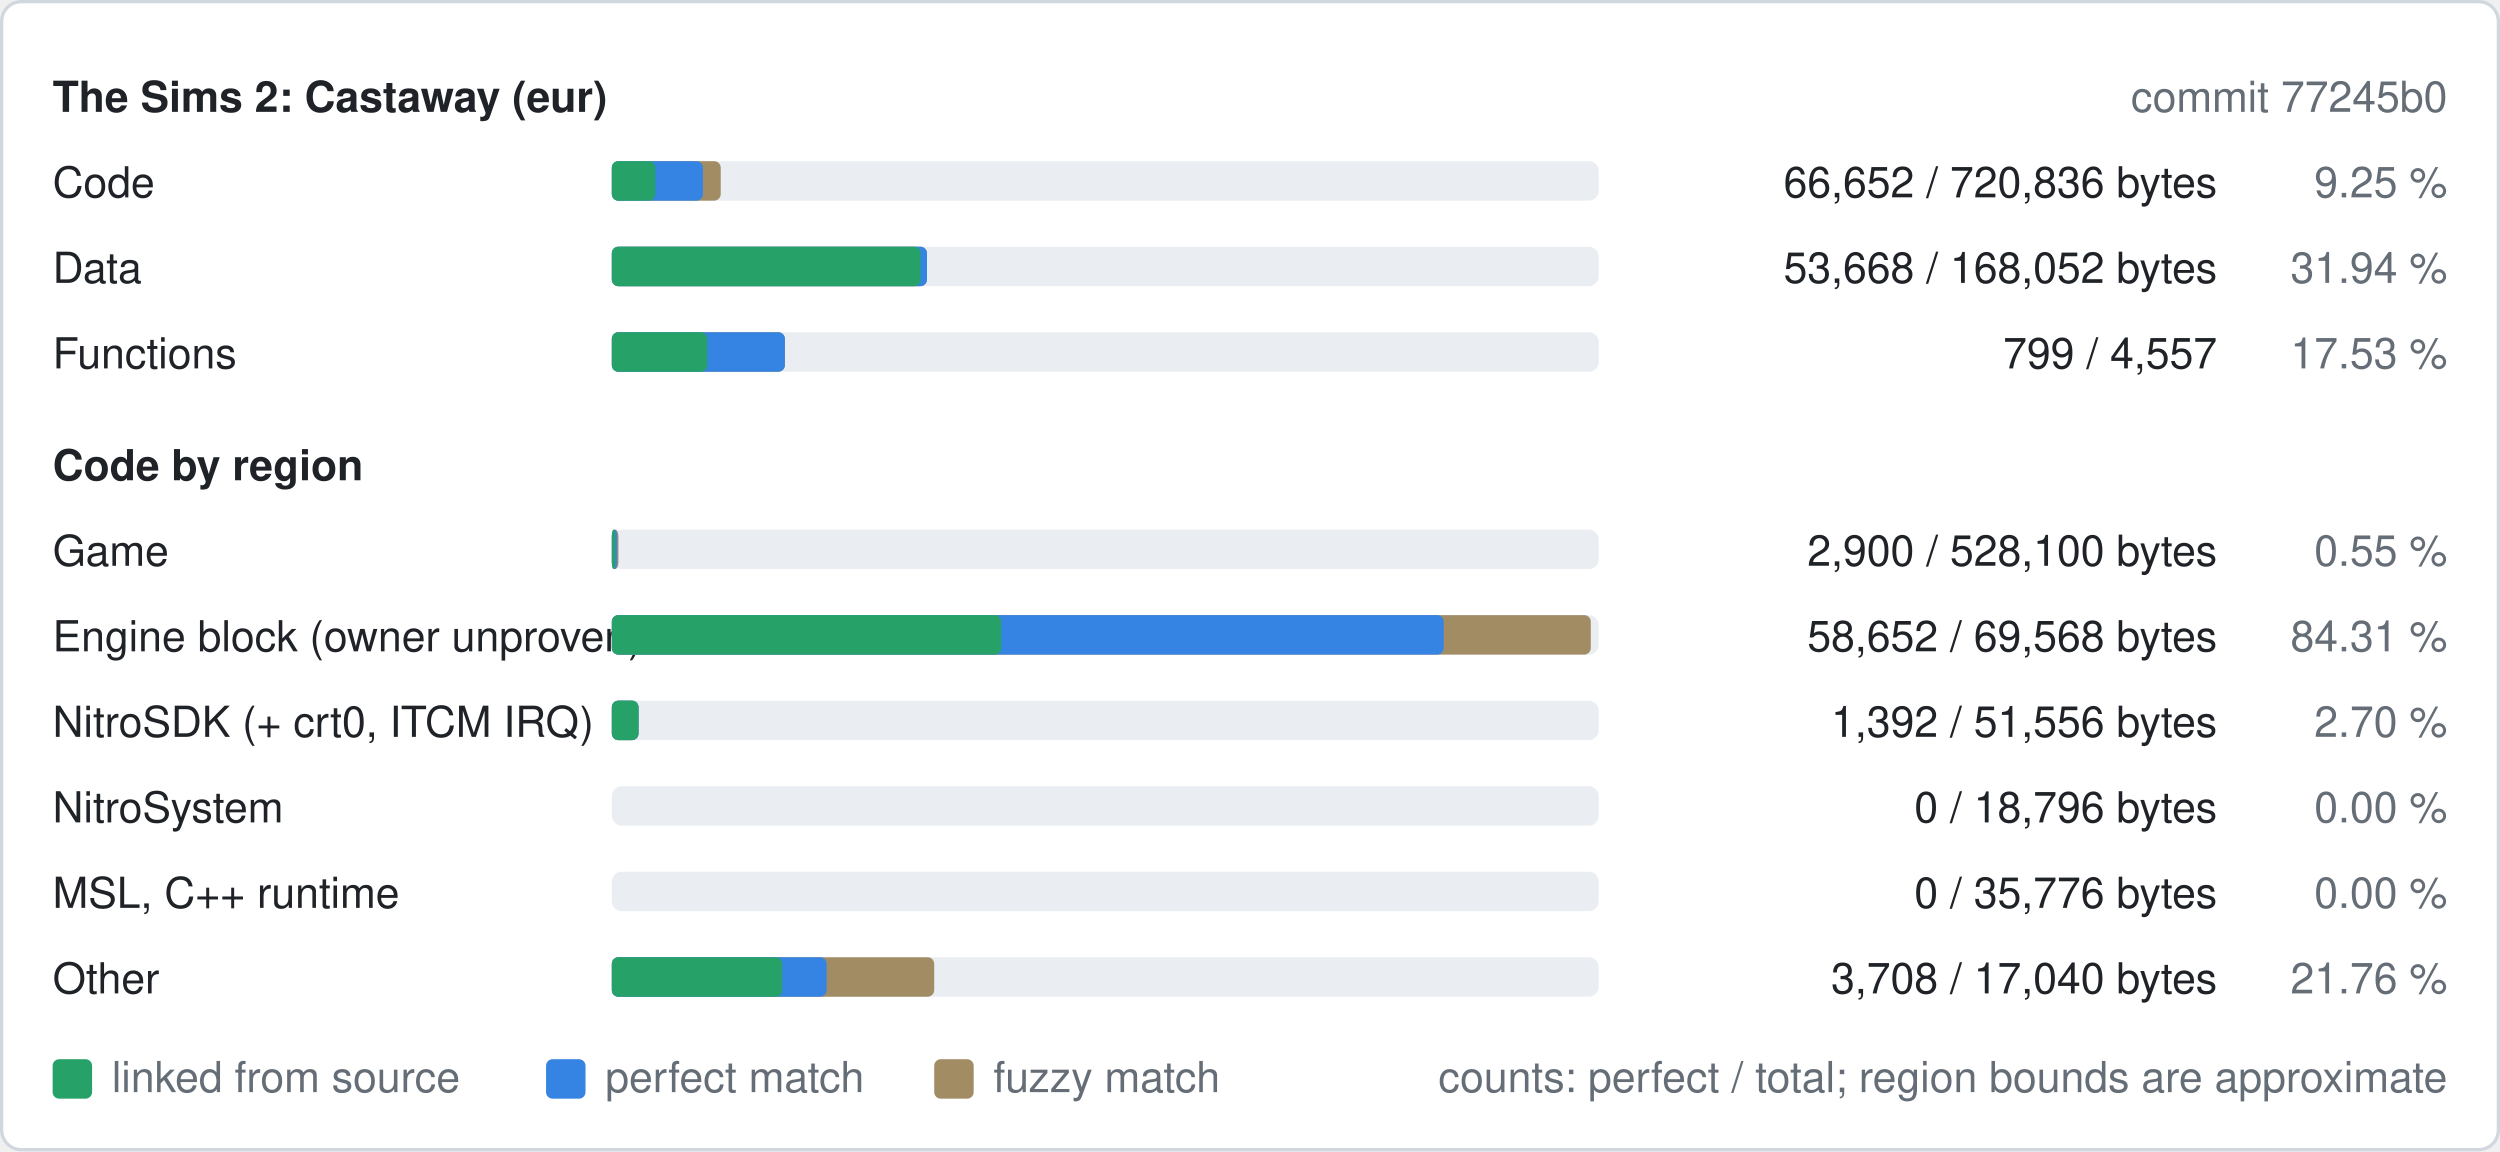
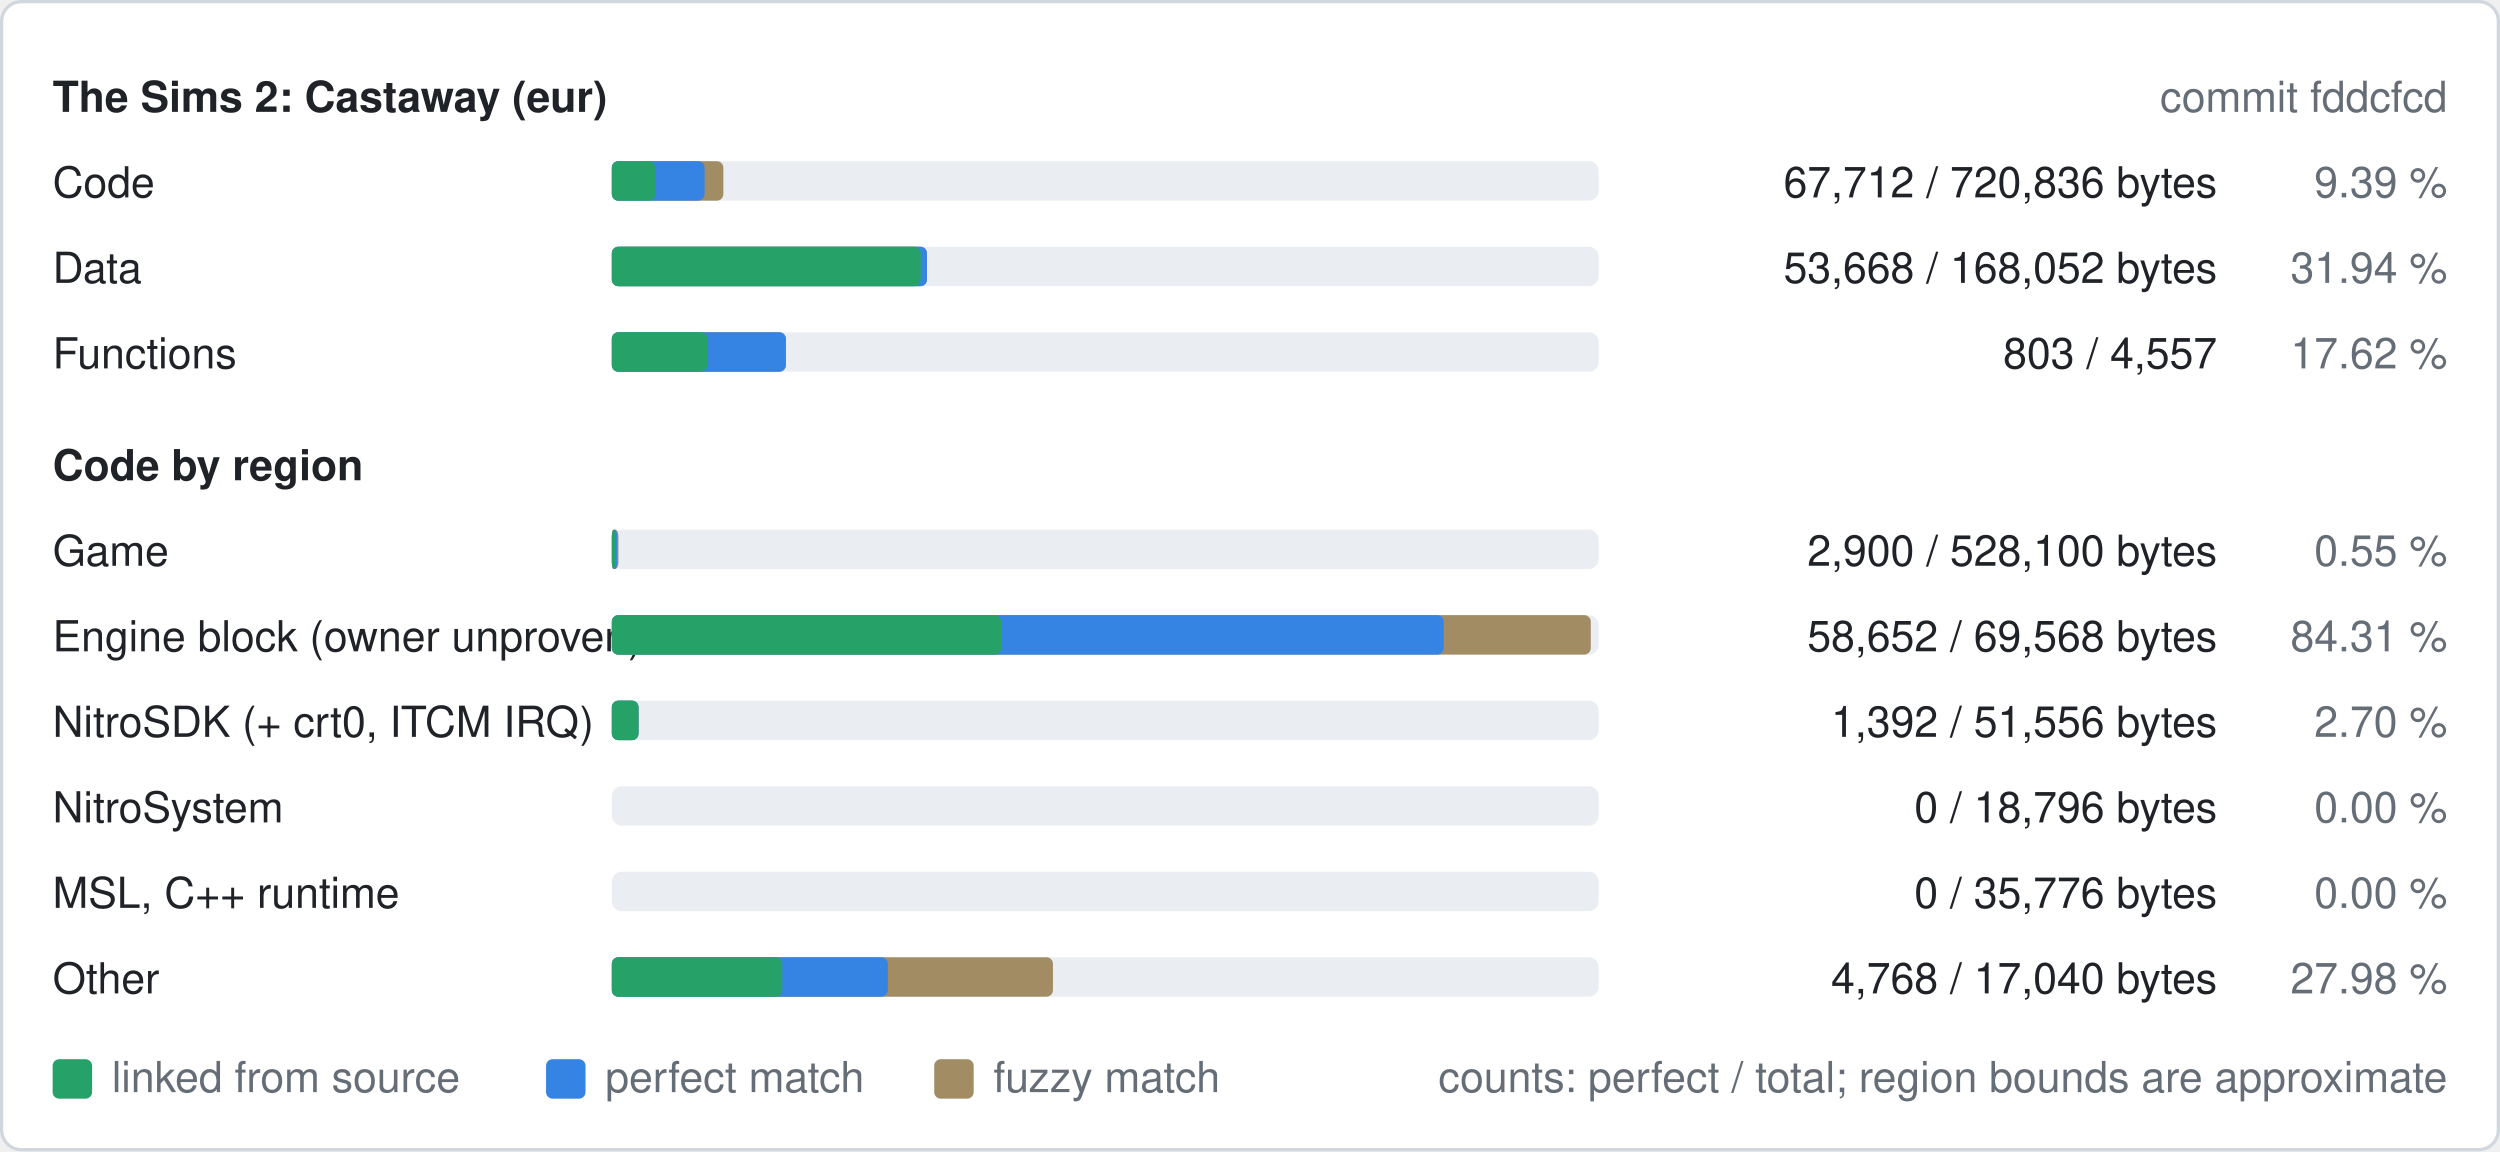
<svg xmlns="http://www.w3.org/2000/svg" width="760" height="350" viewBox="0 0 760 350" role="img" aria-label="Decompilation progress of eur">
  <style>
text{font-family:-apple-system,BlinkMacSystemFont,"Segoe UI",Helvetica,Arial,sans-serif;font-size:13px}
.b{font-weight:600}
.bg{fill:#ffffff;stroke:#d0d7de}.t{fill:#1f2328}.m{fill:#656d76}.track{fill:#eaeef2}.fuzzy{fill:#a28c64}.perfect{fill:#3584e4}.linked{fill:#26a269}
@media (prefers-color-scheme: dark){.bg{fill:#0d1117;stroke:#30363d}.t{fill:#e6edf3}.m{fill:#8d96a0}.track{fill:#21262d}.fuzzy{fill:#a28c64}.perfect{fill:#3584e4}.linked{fill:#2ec27e}}
</style>
  <rect class="bg" x="0.5" y="0.5" width="759" height="349" rx="6" />
  <text class="t b" x="16" y="34">The Sims 2: Castaway (eur)</text>
-   <text class="m" x="744" y="34" text-anchor="end">commit 77245b0</text>
+   <text class="m" x="744" y="34" text-anchor="end">commit fddcfcd</text>
  <text class="t" x="16" y="60">Code</text>
  <rect class="track" x="186" y="49" width="300" height="12" rx="3" />
-   <rect class="fuzzy" x="186" y="49" width="33.1" height="12" rx="2" />
-   <rect class="perfect" x="186" y="49" width="27.7" height="12" rx="2" />
+   <rect class="fuzzy" x="186" y="49" width="33.9" height="12" rx="2" />
+   <rect class="perfect" x="186" y="49" width="28.2" height="12" rx="2" />
  <rect class="linked" x="186" y="49" width="13.2" height="12" rx="2" />
-   <text class="t" x="674" y="60" text-anchor="end">66,652 / 720,836 bytes</text>
-   <text class="m" x="744" y="60" text-anchor="end">9.25 %</text>
+   <text class="t" x="674" y="60" text-anchor="end">67,712 / 720,836 bytes</text>
+   <text class="m" x="744" y="60" text-anchor="end">9.39 %</text>
  <text class="t" x="16" y="86">Data</text>
  <rect class="track" x="186" y="75" width="300" height="12" rx="3" />
  <rect class="fuzzy" x="186" y="75" width="95.8" height="12" rx="2" />
  <rect class="perfect" x="186" y="75" width="95.8" height="12" rx="2" />
  <rect class="linked" x="186" y="75" width="93.9" height="12" rx="2" />
  <text class="t" x="674" y="86" text-anchor="end">53,668 / 168,052 bytes</text>
  <text class="m" x="744" y="86" text-anchor="end">31.94 %</text>
  <text class="t" x="16" y="112">Functions</text>
  <rect class="track" x="186" y="101" width="300" height="12" rx="3" />
-   <rect class="fuzzy" x="186" y="101" width="52.6" height="12" rx="2" />
-   <rect class="perfect" x="186" y="101" width="52.6" height="12" rx="2" />
+   <rect class="fuzzy" x="186" y="101" width="52.9" height="12" rx="2" />
+   <rect class="perfect" x="186" y="101" width="52.9" height="12" rx="2" />
  <rect class="linked" x="186" y="101" width="29.0" height="12" rx="2" />
-   <text class="t" x="674" y="112" text-anchor="end">799 / 4,557</text>
-   <text class="m" x="744" y="112" text-anchor="end">17.53 %</text>
+   <text class="t" x="674" y="112" text-anchor="end">803 / 4,557</text>
+   <text class="m" x="744" y="112" text-anchor="end">17.62 %</text>
  <text class="t b" x="16" y="146">Code by region</text>
  <text class="t" x="16" y="172">Game</text>
  <rect class="track" x="186" y="161" width="300" height="12" rx="3" />
  <rect class="fuzzy" x="186" y="161" width="2.0" height="12" rx="2" />
  <rect class="perfect" x="186" y="161" width="1.6" height="12" rx="2" />
  <rect class="linked" x="186" y="161" width="1.0" height="12" rx="2" />
  <text class="t" x="674" y="172" text-anchor="end">2,900 / 528,100 bytes</text>
  <text class="m" x="744" y="172" text-anchor="end">0.55 %</text>
  <text class="t" x="16" y="198">Engine block (owner unproven)</text>
  <rect class="track" x="186" y="187" width="300" height="12" rx="3" />
  <rect class="fuzzy" x="186" y="187" width="297.6" height="12" rx="2" />
  <rect class="perfect" x="186" y="187" width="252.9" height="12" rx="2" />
  <rect class="linked" x="186" y="187" width="118.4" height="12" rx="2" />
  <text class="t" x="674" y="198" text-anchor="end">58,652 / 69,568 bytes</text>
  <text class="m" x="744" y="198" text-anchor="end">84.31 %</text>
  <text class="t" x="16" y="224">NitroSDK (+ crt0, ITCM IRQ)</text>
  <rect class="track" x="186" y="213" width="300" height="12" rx="3" />
  <rect class="fuzzy" x="186" y="213" width="8.1" height="12" rx="2" />
  <rect class="perfect" x="186" y="213" width="8.1" height="12" rx="2" />
  <rect class="linked" x="186" y="213" width="8.1" height="12" rx="2" />
  <text class="t" x="674" y="224" text-anchor="end">1,392 / 51,556 bytes</text>
  <text class="m" x="744" y="224" text-anchor="end">2.70 %</text>
  <text class="t" x="16" y="250">NitroSystem</text>
  <rect class="track" x="186" y="239" width="300" height="12" rx="3" />
  <text class="t" x="674" y="250" text-anchor="end">0 / 18,796 bytes</text>
  <text class="m" x="744" y="250" text-anchor="end">0.00 %</text>
  <text class="t" x="16" y="276">MSL, C++ runtime</text>
  <rect class="track" x="186" y="265" width="300" height="12" rx="3" />
  <text class="t" x="674" y="276" text-anchor="end">0 / 35,776 bytes</text>
  <text class="m" x="744" y="276" text-anchor="end">0.00 %</text>
  <text class="t" x="16" y="302">Other</text>
  <rect class="track" x="186" y="291" width="300" height="12" rx="3" />
-   <rect class="fuzzy" x="186" y="291" width="98.0" height="12" rx="2" />
-   <rect class="perfect" x="186" y="291" width="65.3" height="12" rx="2" />
+   <rect class="fuzzy" x="186" y="291" width="134.1" height="12" rx="2" />
+   <rect class="perfect" x="186" y="291" width="83.9" height="12" rx="2" />
  <rect class="linked" x="186" y="291" width="51.8" height="12" rx="2" />
-   <text class="t" x="674" y="302" text-anchor="end">3,708 / 17,040 bytes</text>
-   <text class="m" x="744" y="302" text-anchor="end">21.76 %</text>
+   <text class="t" x="674" y="302" text-anchor="end">4,768 / 17,040 bytes</text>
+   <text class="m" x="744" y="302" text-anchor="end">27.98 %</text>
  <rect class="linked" x="16" y="322" width="12" height="12" rx="2" />
  <text class="m" x="34" y="332">linked from source</text>
  <rect class="perfect" x="166" y="322" width="12" height="12" rx="2" />
  <text class="m" x="184" y="332">perfect match</text>
  <rect class="fuzzy" x="284" y="322" width="12" height="12" rx="2" />
  <text class="m" x="302" y="332">fuzzy match</text>
  <text class="m" x="744" y="332" text-anchor="end">counts: perfect / total; region bounds are approximate</text>
</svg>
